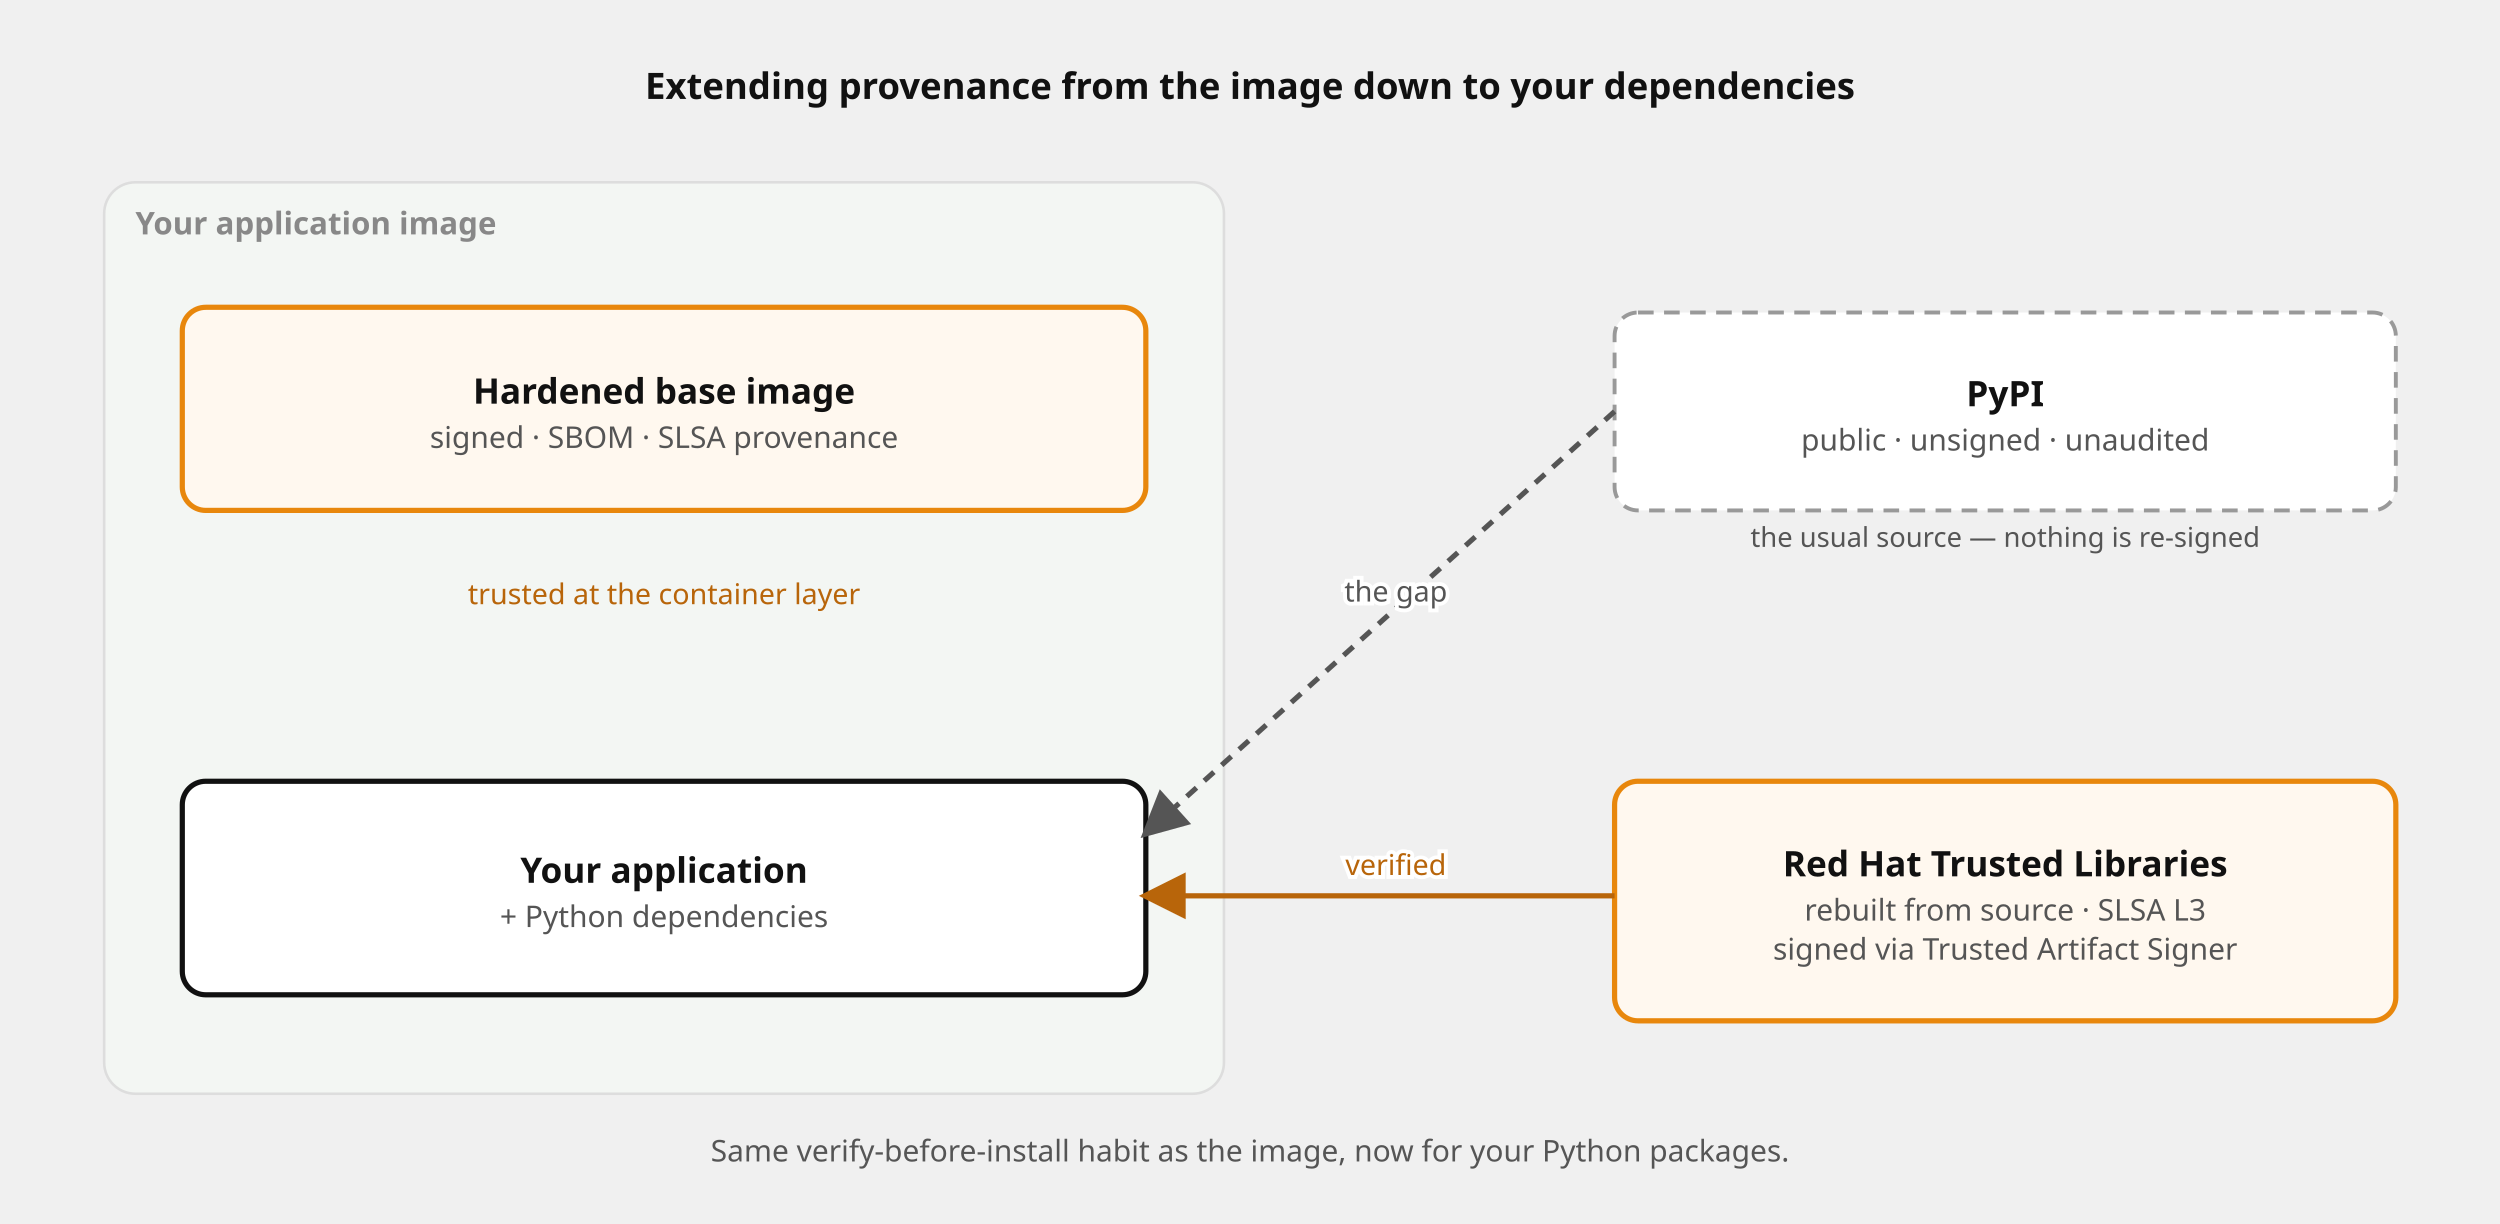
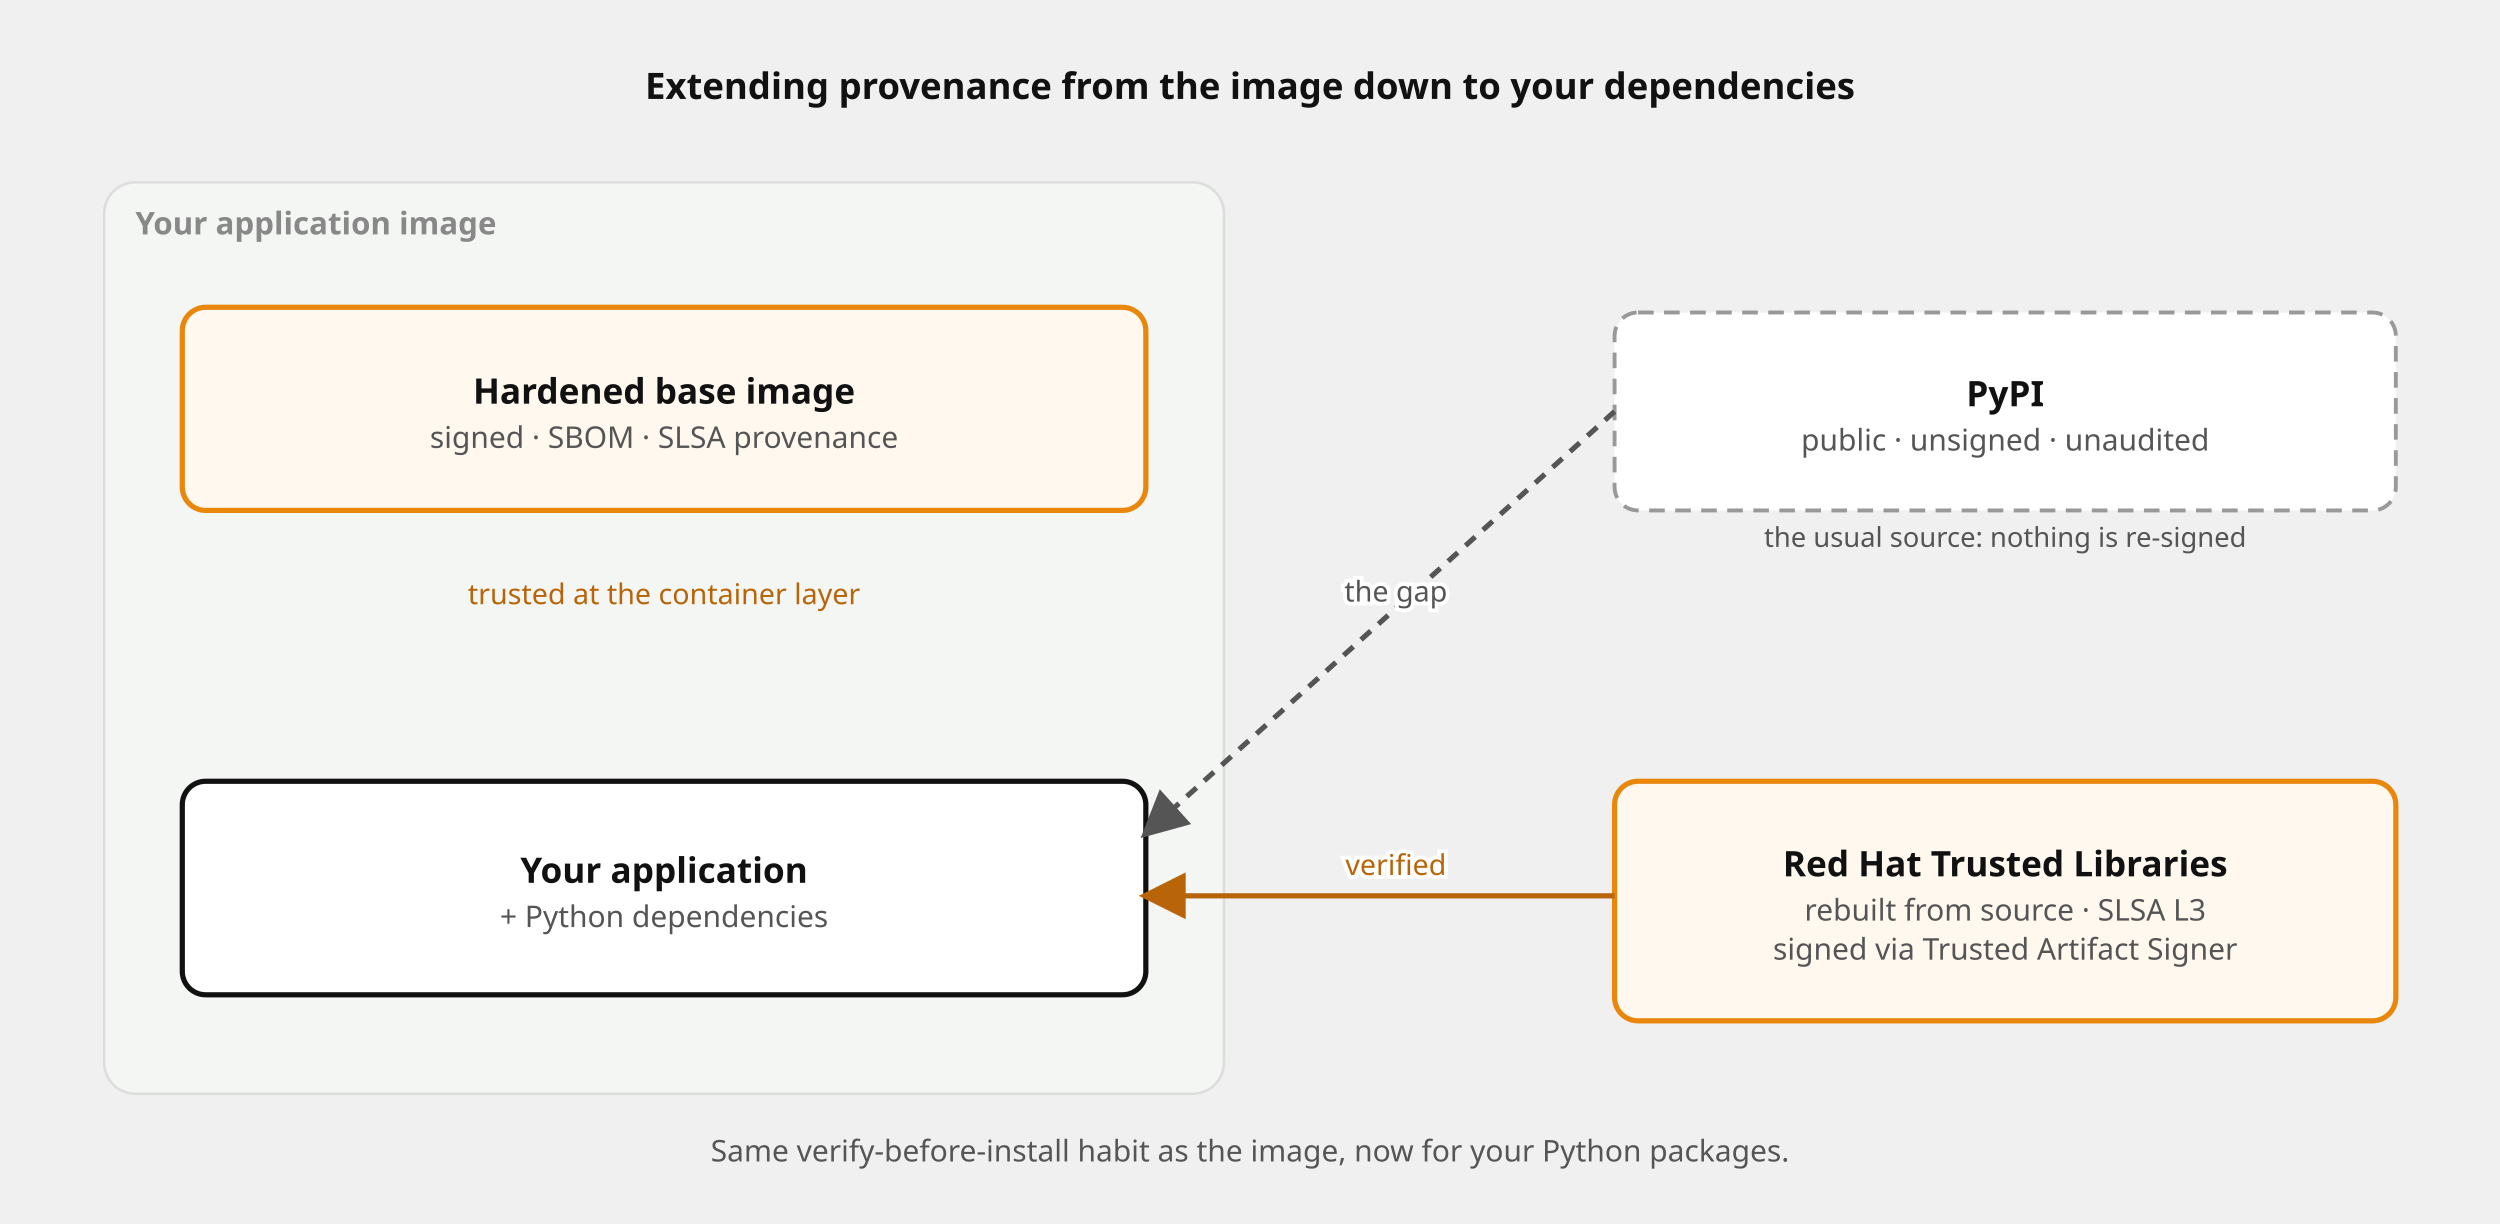
<svg xmlns="http://www.w3.org/2000/svg" viewBox="0 0 960 470" font-family="'Red Hat Text', system-ui, sans-serif" role="img">
  <defs>
    <marker id="a" viewBox="0 0 10 10" refX="8.5" refY="5" markerWidth="9" markerHeight="9" orient="auto-start-reverse">
      <path d="M0,0 L10,5 L0,10 z" fill="#555" />
    </marker>
    <marker id="am" viewBox="0 0 10 10" refX="8.5" refY="5" markerWidth="9" markerHeight="9" orient="auto-start-reverse">
      <path d="M0,0 L10,5 L0,10 z" fill="#b8650a" />
    </marker>
  </defs>
  <rect x="40" y="70" width="430" height="350" rx="12" fill="#f3f6f3" stroke="#ddd" />
  <text x="52" y="90" font-size="12" font-weight="700" fill="#888">Your application image</text>
  <rect x="70" y="118" width="370" height="78" rx="9" fill="#fff8ef" stroke="#e8870c" stroke-width="2" />
  <text x="255.0" y="155.0" font-size="13.5" font-weight="700" fill="#111111" text-anchor="middle">Hardened base image</text>
  <text x="255.0" y="172.0" font-size="11.5" fill="#555555" text-anchor="middle">signed · SBOM · SLSA provenance</text>
  <rect x="70" y="300" width="370" height="82" rx="9" fill="#ffffff" stroke="#111111" stroke-width="2" />
  <text x="255.0" y="339.0" font-size="13.5" font-weight="700" fill="#111111" text-anchor="middle">Your application</text>
  <text x="255.0" y="356.0" font-size="11.5" fill="#555555" text-anchor="middle">+ Python dependencies</text>
  <rect x="620" y="120" width="300" height="76" rx="9" fill="#ffffff" stroke="#999999" stroke-width="1.5" stroke-dasharray="6 4" />
  <text x="770.0" y="156.0" font-size="13.5" font-weight="700" fill="#111111" text-anchor="middle">PyPI</text>
  <text x="770.0" y="173.0" font-size="11.5" fill="#555555" text-anchor="middle">public · unsigned · unaudited</text>
  <rect x="620" y="300" width="300" height="92" rx="9" fill="#fff8ef" stroke="#e8870c" stroke-width="2" />
  <text x="770.0" y="336.5" font-size="13.5" font-weight="700" fill="#111111" text-anchor="middle">Red Hat Trusted Libraries</text>
  <text x="770.0" y="353.5" font-size="11.5" fill="#555555" text-anchor="middle">rebuilt from source · SLSA L3</text>
  <text x="770.0" y="368.5" font-size="11.5" fill="#555555" text-anchor="middle">signed via Trusted Artifact Signer</text>
  <path d="M620,158 L440,320" fill="none" stroke="#555" stroke-width="2" stroke-dasharray="5 4" marker-end="url(#a)" />
  <text x="536.0" y="231.0" font-size="11" fill="#ffffff" stroke="#ffffff" stroke-width="3" paint-order="stroke" text-anchor="middle">the gap</text>
  <text x="536.0" y="231.0" font-size="11" fill="#555" text-anchor="middle">the gap</text>
  <path d="M620,344 L440,344" fill="none" stroke="#b8650a" stroke-width="2" marker-end="url(#am)" />
  <text x="536.0" y="336.0" font-size="11" fill="#ffffff" stroke="#ffffff" stroke-width="3" paint-order="stroke" text-anchor="middle">verified</text>
  <text x="536.0" y="336.0" font-size="11" fill="#b8650a" text-anchor="middle">verified</text>
  <text x="480" y="38" font-size="14" fill="#111111" text-anchor="middle" font-weight="700">Extending provenance from the image down to your dependencies</text>
  <text x="255" y="232" font-size="11" fill="#b8650a" text-anchor="middle">trusted at the container layer</text>
-   <text x="770" y="210" font-size="10.5" fill="#555555" text-anchor="middle">the usual source — nothing is re-signed</text>
+   <text x="770" y="210" font-size="10.5" fill="#555555" text-anchor="middle">the usual source: nothing is re-signed</text>
  <text x="480" y="446" font-size="11.5" fill="#555555" text-anchor="middle">Same verify-before-install habit as the image, now for your Python packages.</text>
</svg>
